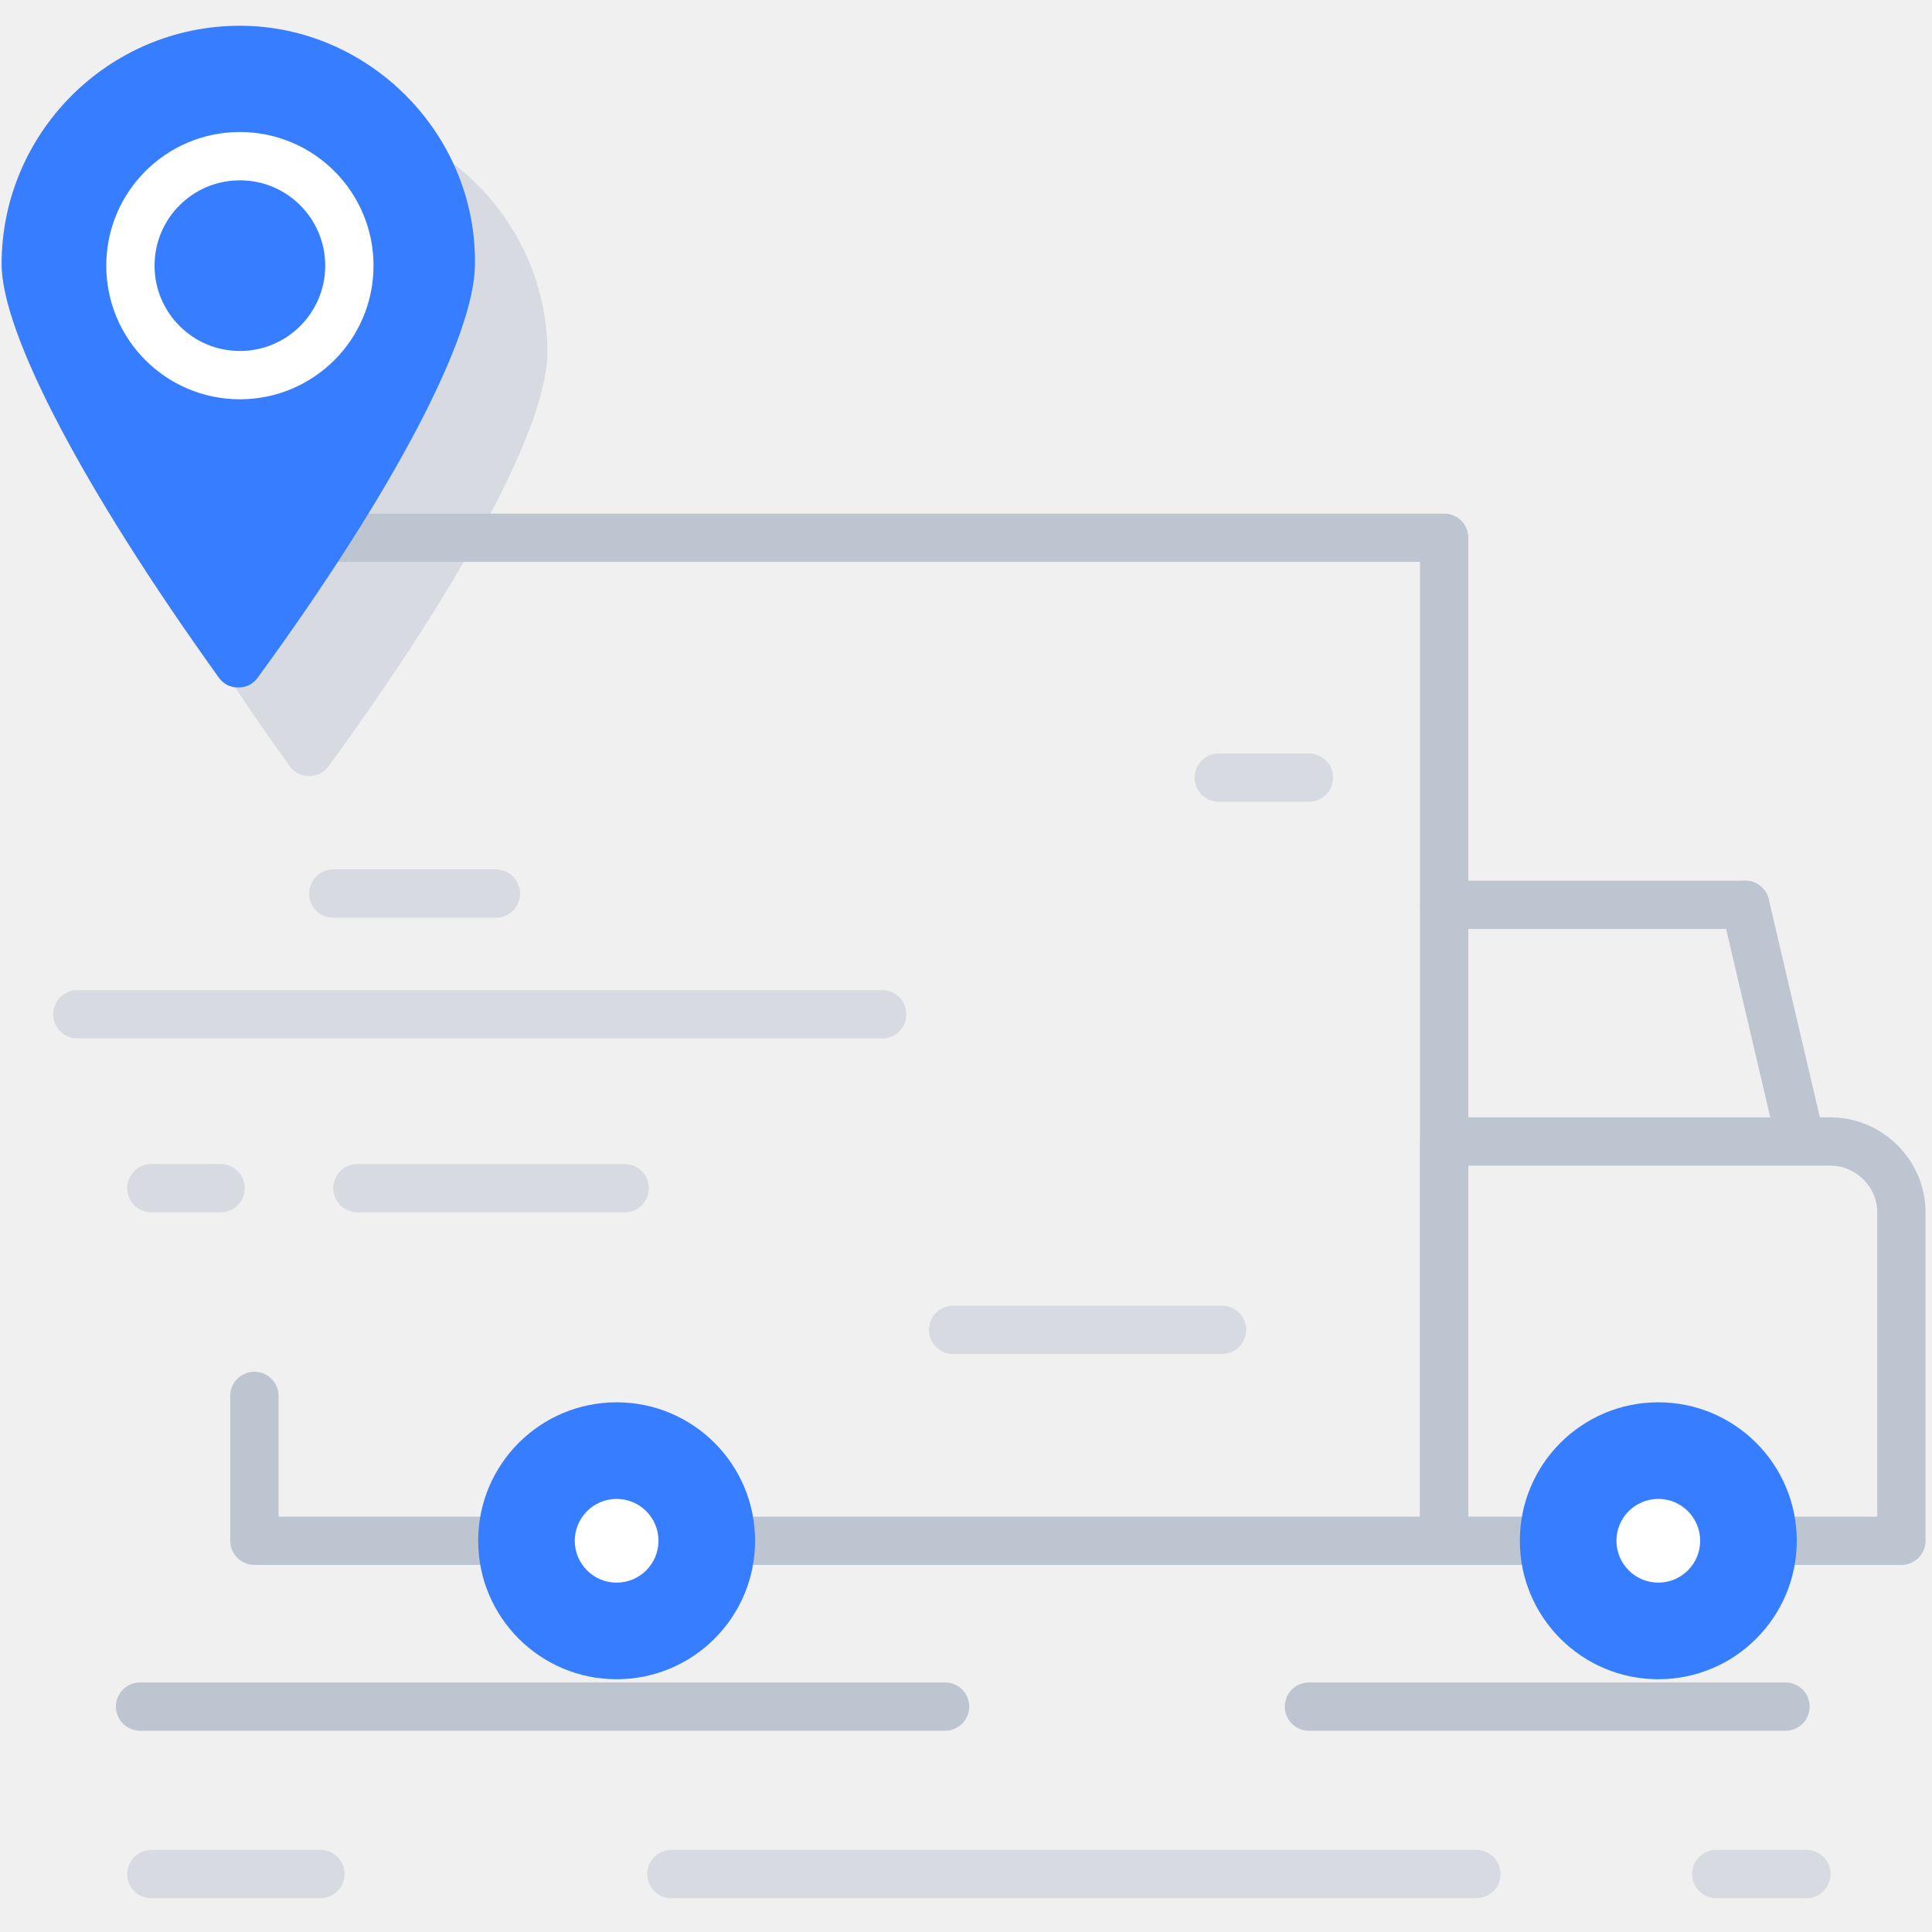
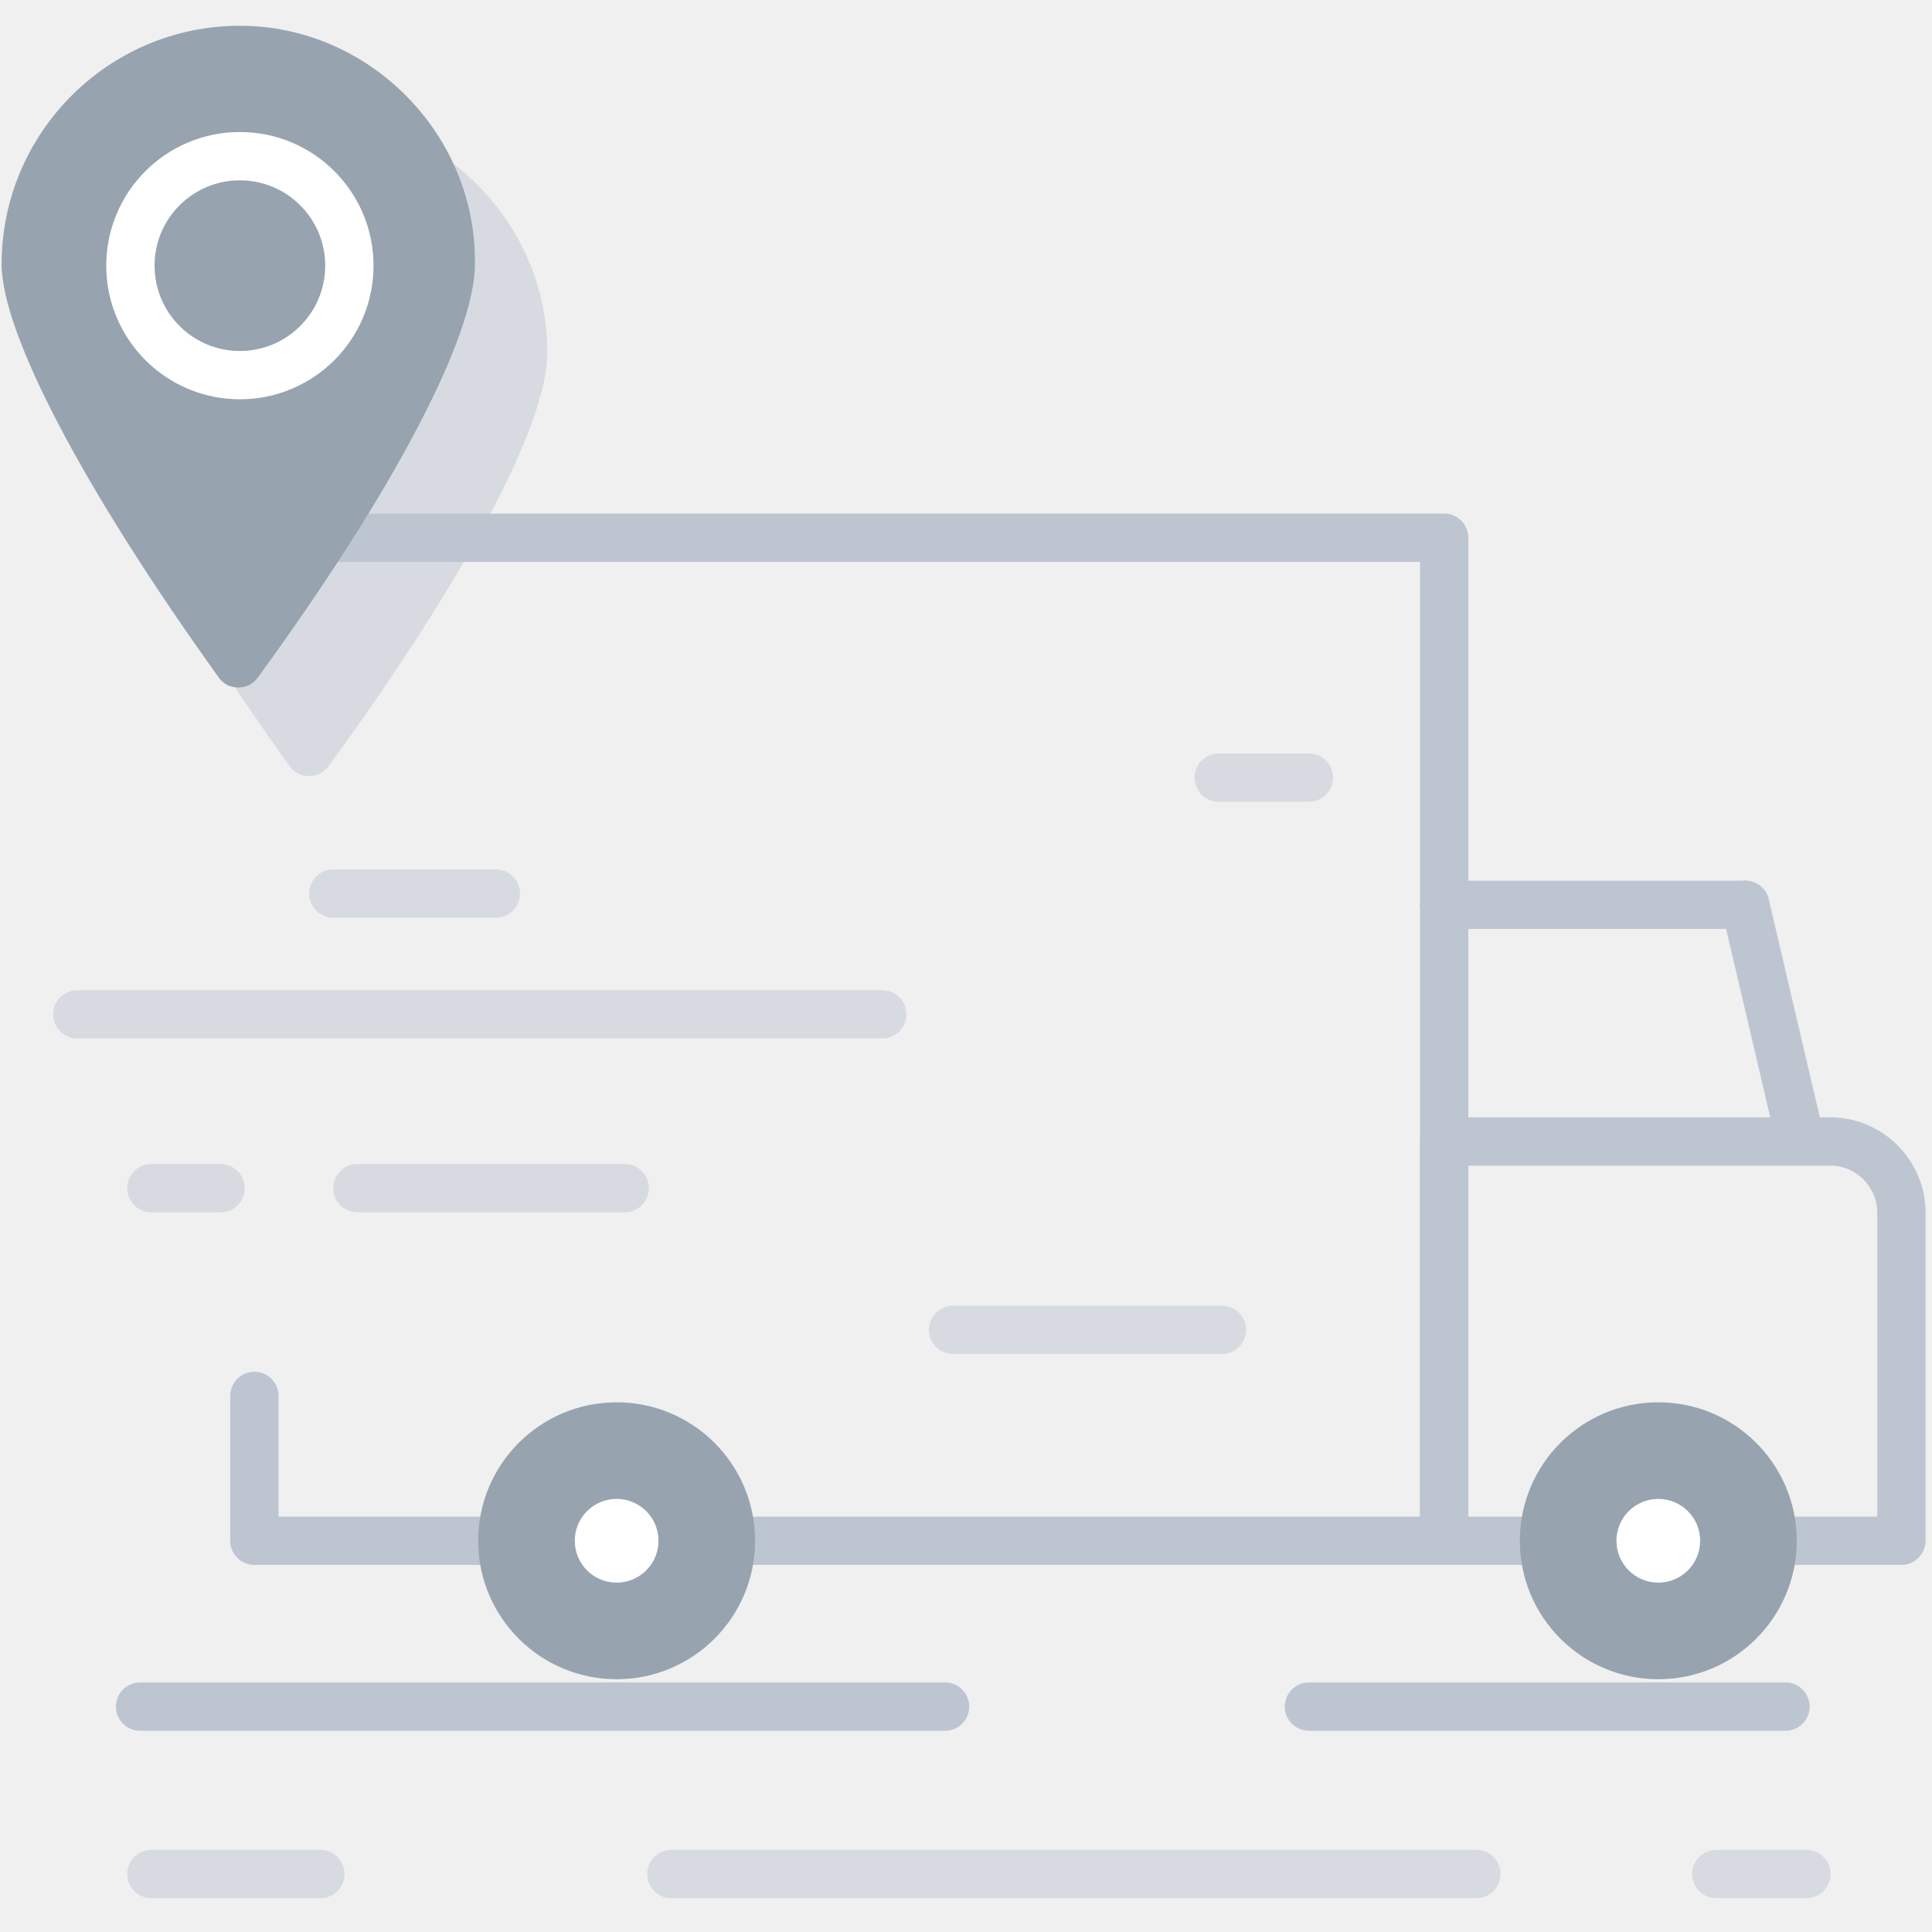
- <svg xmlns="http://www.w3.org/2000/svg" x="0px" y="0px" viewBox="0 0 120 120" style="enable-background:new 0 0 120 120;" xml:space="preserve">
-   <style type="text/css">
- 	.icon-65-0{fill:none;stroke:#BDC5D1;}
- 	.icon-65-1{fill:#377DFF;}
- 	.icon-65-2{fill:#FFFFFF;}
- 	.icon-65-3{fill:#BDC5D1;}
- 	.icon-65-4{fill:none;stroke:#FFFFFF;}
- </style>
-   <line class="icon-65-0 fill-none stroke-gray-400" stroke-width="3" stroke-linecap="round" stroke-linejoin="round" stroke-miterlimit="10" x1="110.9" y1="106" x2="81.3" y2="106" />
-   <line class="icon-65-0 fill-none stroke-gray-400" stroke-width="3" stroke-linecap="round" stroke-linejoin="round" stroke-miterlimit="10" x1="58.7" y1="106" x2="8.7" y2="106" />
-   <line class="icon-65-0 fill-none stroke-gray-400" opacity=".5" stroke-width="3" stroke-linecap="round" stroke-linejoin="round" stroke-miterlimit="10" x1="91.7" y1="116.4" x2="41.7" y2="116.4" />
-   <line class="icon-65-0 fill-none stroke-gray-400" opacity=".5" stroke-width="3" stroke-linecap="round" stroke-linejoin="round" stroke-miterlimit="10" x1="54.8" y1="63" x2="4.8" y2="63" />
-   <line class="icon-65-0 fill-none stroke-gray-400" opacity=".5" stroke-width="3" stroke-linecap="round" stroke-linejoin="round" stroke-miterlimit="10" x1="38.8" y1="73.8" x2="22.2" y2="73.8" />
-   <line class="icon-65-0 fill-none stroke-gray-400" opacity=".5" stroke-width="3" stroke-linecap="round" stroke-linejoin="round" stroke-miterlimit="10" x1="75.9" y1="82.6" x2="59.2" y2="82.6" />
-   <line class="icon-65-0 fill-none stroke-gray-400" opacity=".5" stroke-width="3" stroke-linecap="round" stroke-linejoin="round" stroke-miterlimit="10" x1="13.7" y1="73.8" x2="9.4" y2="73.8" />
-   <line class="icon-65-0 fill-none stroke-gray-400" opacity=".5" stroke-width="3" stroke-linecap="round" stroke-linejoin="round" stroke-miterlimit="10" x1="30.8" y1="55.5" x2="20.7" y2="55.5" />
-   <line class="icon-65-0 fill-none stroke-gray-400" opacity=".5" stroke-width="3" stroke-linecap="round" stroke-linejoin="round" stroke-miterlimit="10" x1="112.2" y1="116.4" x2="106.6" y2="116.4" />
-   <line class="icon-65-0 fill-none stroke-gray-400" opacity=".5" stroke-width="3" stroke-linecap="round" stroke-linejoin="round" stroke-miterlimit="10" x1="19.9" y1="116.4" x2="9.4" y2="116.4" />
-   <line class="icon-65-0 fill-none stroke-gray-400" opacity=".5" stroke-width="3" stroke-linecap="round" stroke-linejoin="round" stroke-miterlimit="10" x1="81.3" y1="48.3" x2="75.7" y2="48.3" />
-   <path class="icon-65-0 fill-none stroke-gray-400" stroke-width="3" stroke-linecap="round" stroke-linejoin="round" stroke-miterlimit="10" d="M118.1,95.7H89.7V70.9h24c2.4,0,4.4,2,4.4,4.4V95.7z" />
-   <line class="icon-65-0 fill-none stroke-gray-400" stroke-width="3" stroke-linecap="round" stroke-linejoin="round" stroke-miterlimit="10" x1="108.4" y1="56.2" x2="111.8" y2="70.7" />
-   <polyline class="icon-65-0 fill-none stroke-gray-400" stroke-width="3" stroke-linecap="round" stroke-linejoin="round" stroke-miterlimit="10" points="15.8,39.1 15.8,33.4 89.7,33.4 89.7,95.7 15.8,95.7 15.8,86.7 " />
-   <circle class="icon-65-1 fill-primary" cx="103" cy="95.7" r="8.6" />
-   <circle class="icon-65-2 fill-white" cx="103" cy="95.7" r="2.6" />
-   <circle class="icon-65-1 fill-primary" cx="38.3" cy="95.7" r="8.6" />
-   <circle class="icon-65-2 fill-white" cx="38.3" cy="95.7" r="2.6" />
-   <path class="icon-65-3 fill-gray-400" opacity=".5" d="M19.2,7.1C11,7.1,4.5,13.8,4.5,21.9c0,4.3,5.1,14,13.5,25.7c0.3,0.4,0.7,0.6,1.2,0.6s0.9-0.2,1.2-0.6  C28.8,36.1,34,26.4,34,21.9C34,13.8,27.3,7.1,19.2,7.1z" />
-   <path class="icon-65-1 fill-primary" d="M14.9,1.6C6.7,1.6,0.1,8.3,0.1,16.4c0,4.3,5.1,14,13.5,25.7c0.3,0.4,0.7,0.6,1.2,0.6c0.5,0,0.9-0.2,1.2-0.6  c8.4-11.5,13.5-21.2,13.5-25.7C29.6,8.3,22.9,1.6,14.9,1.6z" />
-   <circle class="icon-65-4 fill-none stroke-white" stroke-width="3" stroke-linecap="round" stroke-linejoin="round" stroke-miterlimit="10" cx="14.9" cy="16.5" r="6.8" />
-   <line class="icon-65-0 fill-none stroke-gray-400" stroke-width="3" stroke-linecap="round" stroke-linejoin="round" stroke-miterlimit="10" x1="108.4" y1="56.2" x2="89.7" y2="56.2" />
+ <svg xmlns="http://www.w3.org/2000/svg" width="120" height="120" viewBox="0 0 120 120" fill="none">
+   <path d="M110.9 106H81.3" stroke="#BDC5D1" stroke-width="3" stroke-miterlimit="10" stroke-linecap="round" stroke-linejoin="round" />
+   <path d="M58.7 106H8.7" stroke="#BDC5D1" stroke-width="3" stroke-miterlimit="10" stroke-linecap="round" stroke-linejoin="round" />
+   <path opacity="0.5" d="M91.7 116.4H41.7" stroke="#BDC5D1" stroke-width="3" stroke-miterlimit="10" stroke-linecap="round" stroke-linejoin="round" />
+   <path opacity="0.5" d="M54.8 63H4.8" stroke="#BDC5D1" stroke-width="3" stroke-miterlimit="10" stroke-linecap="round" stroke-linejoin="round" />
+   <path opacity="0.5" d="M38.8 73.8H22.2" stroke="#BDC5D1" stroke-width="3" stroke-miterlimit="10" stroke-linecap="round" stroke-linejoin="round" />
+   <path opacity="0.5" d="M75.9 82.6H59.2" stroke="#BDC5D1" stroke-width="3" stroke-miterlimit="10" stroke-linecap="round" stroke-linejoin="round" />
+   <path opacity="0.5" d="M13.7 73.8H9.4" stroke="#BDC5D1" stroke-width="3" stroke-miterlimit="10" stroke-linecap="round" stroke-linejoin="round" />
+   <path opacity="0.5" d="M30.8 55.5H20.7" stroke="#BDC5D1" stroke-width="3" stroke-miterlimit="10" stroke-linecap="round" stroke-linejoin="round" />
+   <path opacity="0.5" d="M112.2 116.4H106.6" stroke="#BDC5D1" stroke-width="3" stroke-miterlimit="10" stroke-linecap="round" stroke-linejoin="round" />
+   <path opacity="0.5" d="M19.9 116.4H9.4" stroke="#BDC5D1" stroke-width="3" stroke-miterlimit="10" stroke-linecap="round" stroke-linejoin="round" />
+   <path opacity="0.5" d="M81.3 48.3H75.7" stroke="#BDC5D1" stroke-width="3" stroke-miterlimit="10" stroke-linecap="round" stroke-linejoin="round" />
+   <path d="M118.1 95.7H89.7V70.9H113.7C116.1 70.9 118.1 72.9 118.1 75.3V95.7V95.7Z" stroke="#BDC5D1" stroke-width="3" stroke-miterlimit="10" stroke-linecap="round" stroke-linejoin="round" />
+   <path d="M108.4 56.2L111.8 70.7" stroke="#BDC5D1" stroke-width="3" stroke-miterlimit="10" stroke-linecap="round" stroke-linejoin="round" />
+   <path d="M15.8 39.1V33.4H89.7V95.7H15.8V86.7" stroke="#BDC5D1" stroke-width="3" stroke-miterlimit="10" stroke-linecap="round" stroke-linejoin="round" />
+   <path d="M103 104.3C107.75 104.3 111.6 100.45 111.6 95.7C111.6 90.95 107.75 87.1 103 87.1C98.25 87.1 94.4 90.95 94.4 95.7C94.4 100.45 98.25 104.3 103 104.3Z" fill="#97A4AF" />
+   <path d="M103 98.3C104.436 98.3 105.6 97.136 105.6 95.7C105.6 94.264 104.436 93.1 103 93.1C101.564 93.1 100.4 94.264 100.4 95.7C100.4 97.136 101.564 98.3 103 98.3Z" fill="white" />
+   <path d="M38.3 104.3C43.05 104.3 46.9 100.45 46.9 95.7C46.9 90.95 43.05 87.1 38.3 87.1C33.55 87.1 29.7 90.95 29.7 95.7C29.7 100.45 33.55 104.3 38.3 104.3Z" fill="#97A4AF" />
+   <path d="M38.3 98.3C39.736 98.3 40.9 97.136 40.9 95.7C40.9 94.264 39.736 93.1 38.3 93.1C36.864 93.1 35.7 94.264 35.7 95.7C35.7 97.136 36.864 98.3 38.3 98.3Z" fill="white" />
+   <path opacity="0.5" d="M19.2 7.1C11 7.1 4.5 13.8 4.5 21.9C4.5 26.2 9.6 35.9 18 47.6C18.3 48 18.7 48.2 19.2 48.2C19.7 48.2 20.1 48 20.4 47.6C28.8 36.1 34 26.4 34 21.9C34 13.8 27.3 7.1 19.2 7.1Z" fill="#BDC5D1" />
+   <path d="M14.9 1.6C6.7 1.6 0.1 8.3 0.1 16.4C0.1 20.7 5.2 30.4 13.6 42.1C13.9 42.5 14.3 42.7 14.8 42.7C15.3 42.7 15.7 42.5 16 42.1C24.4 30.6 29.5 20.9 29.5 16.4C29.6 8.3 22.9 1.6 14.9 1.6Z" fill="#97A4AF" />
+   <path d="M14.9 23.3C18.655 23.3 21.7 20.256 21.7 16.5C21.7 12.744 18.655 9.7 14.9 9.7C11.144 9.7 8.1 12.744 8.1 16.5C8.1 20.256 11.144 23.3 14.9 23.3Z" stroke="white" stroke-width="3" stroke-miterlimit="10" stroke-linecap="round" stroke-linejoin="round" />
+   <path d="M108.4 56.2H89.7" stroke="#BDC5D1" stroke-width="3" stroke-miterlimit="10" stroke-linecap="round" stroke-linejoin="round" />
</svg>
